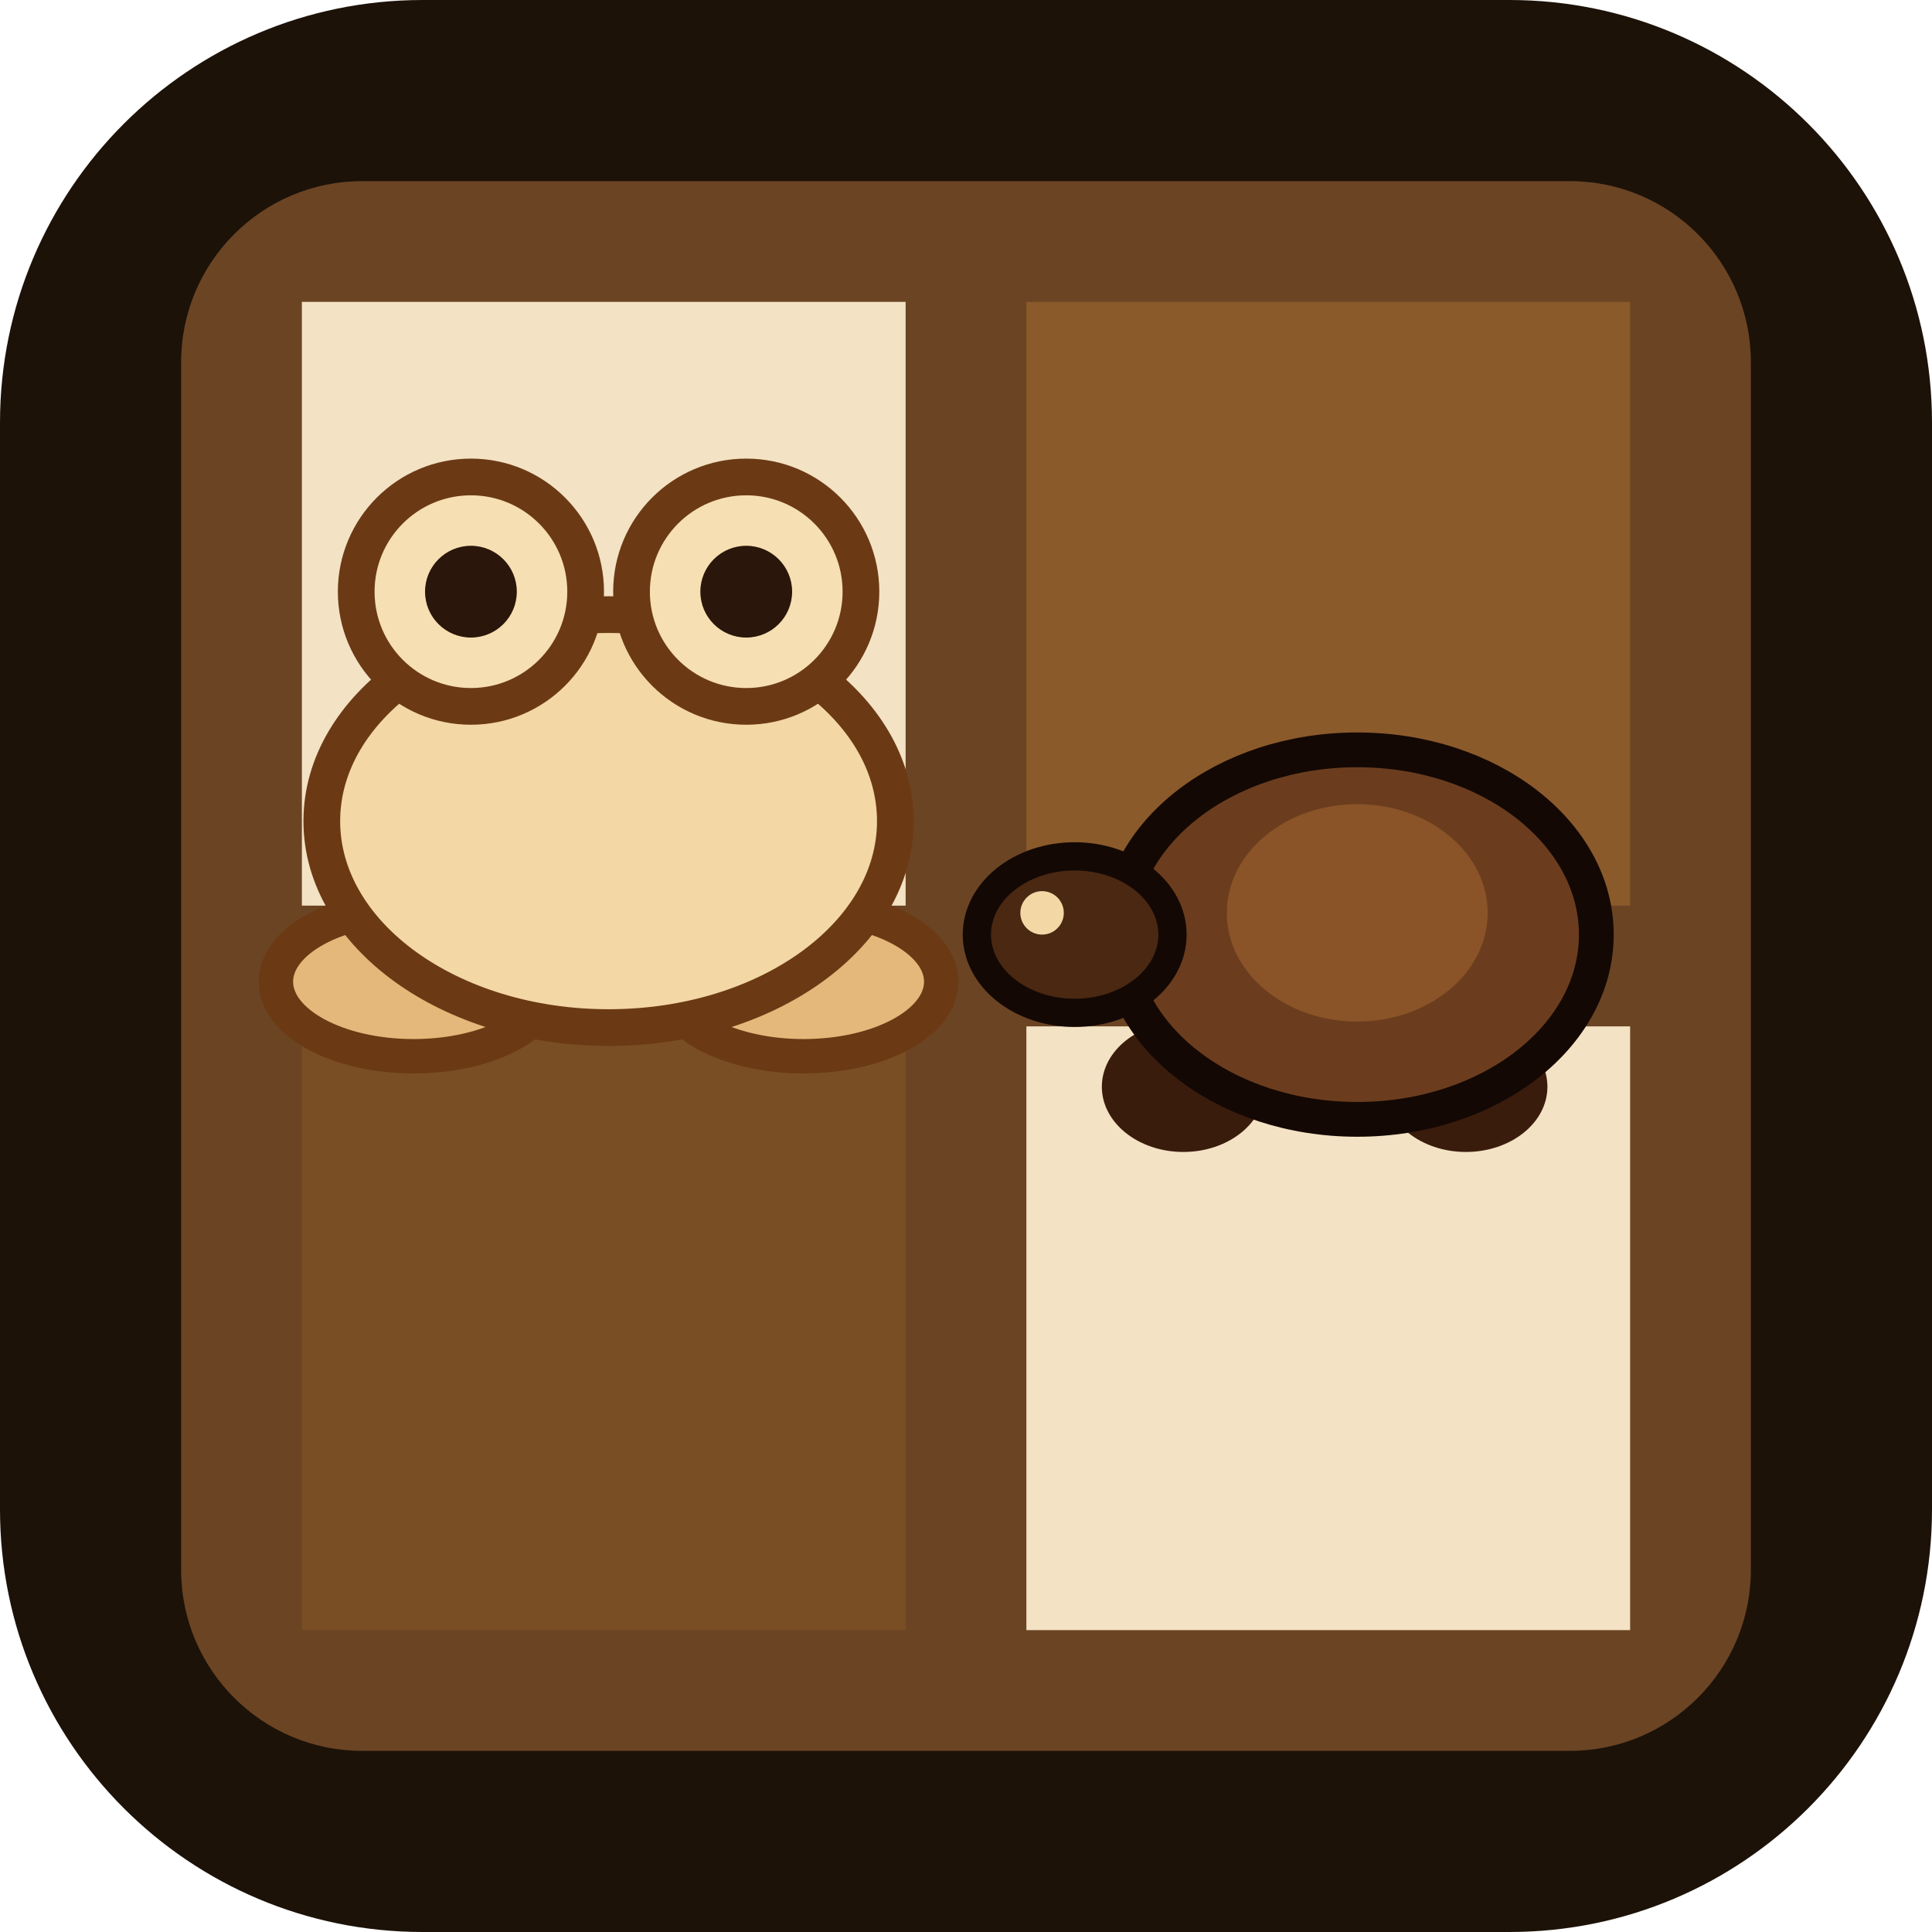
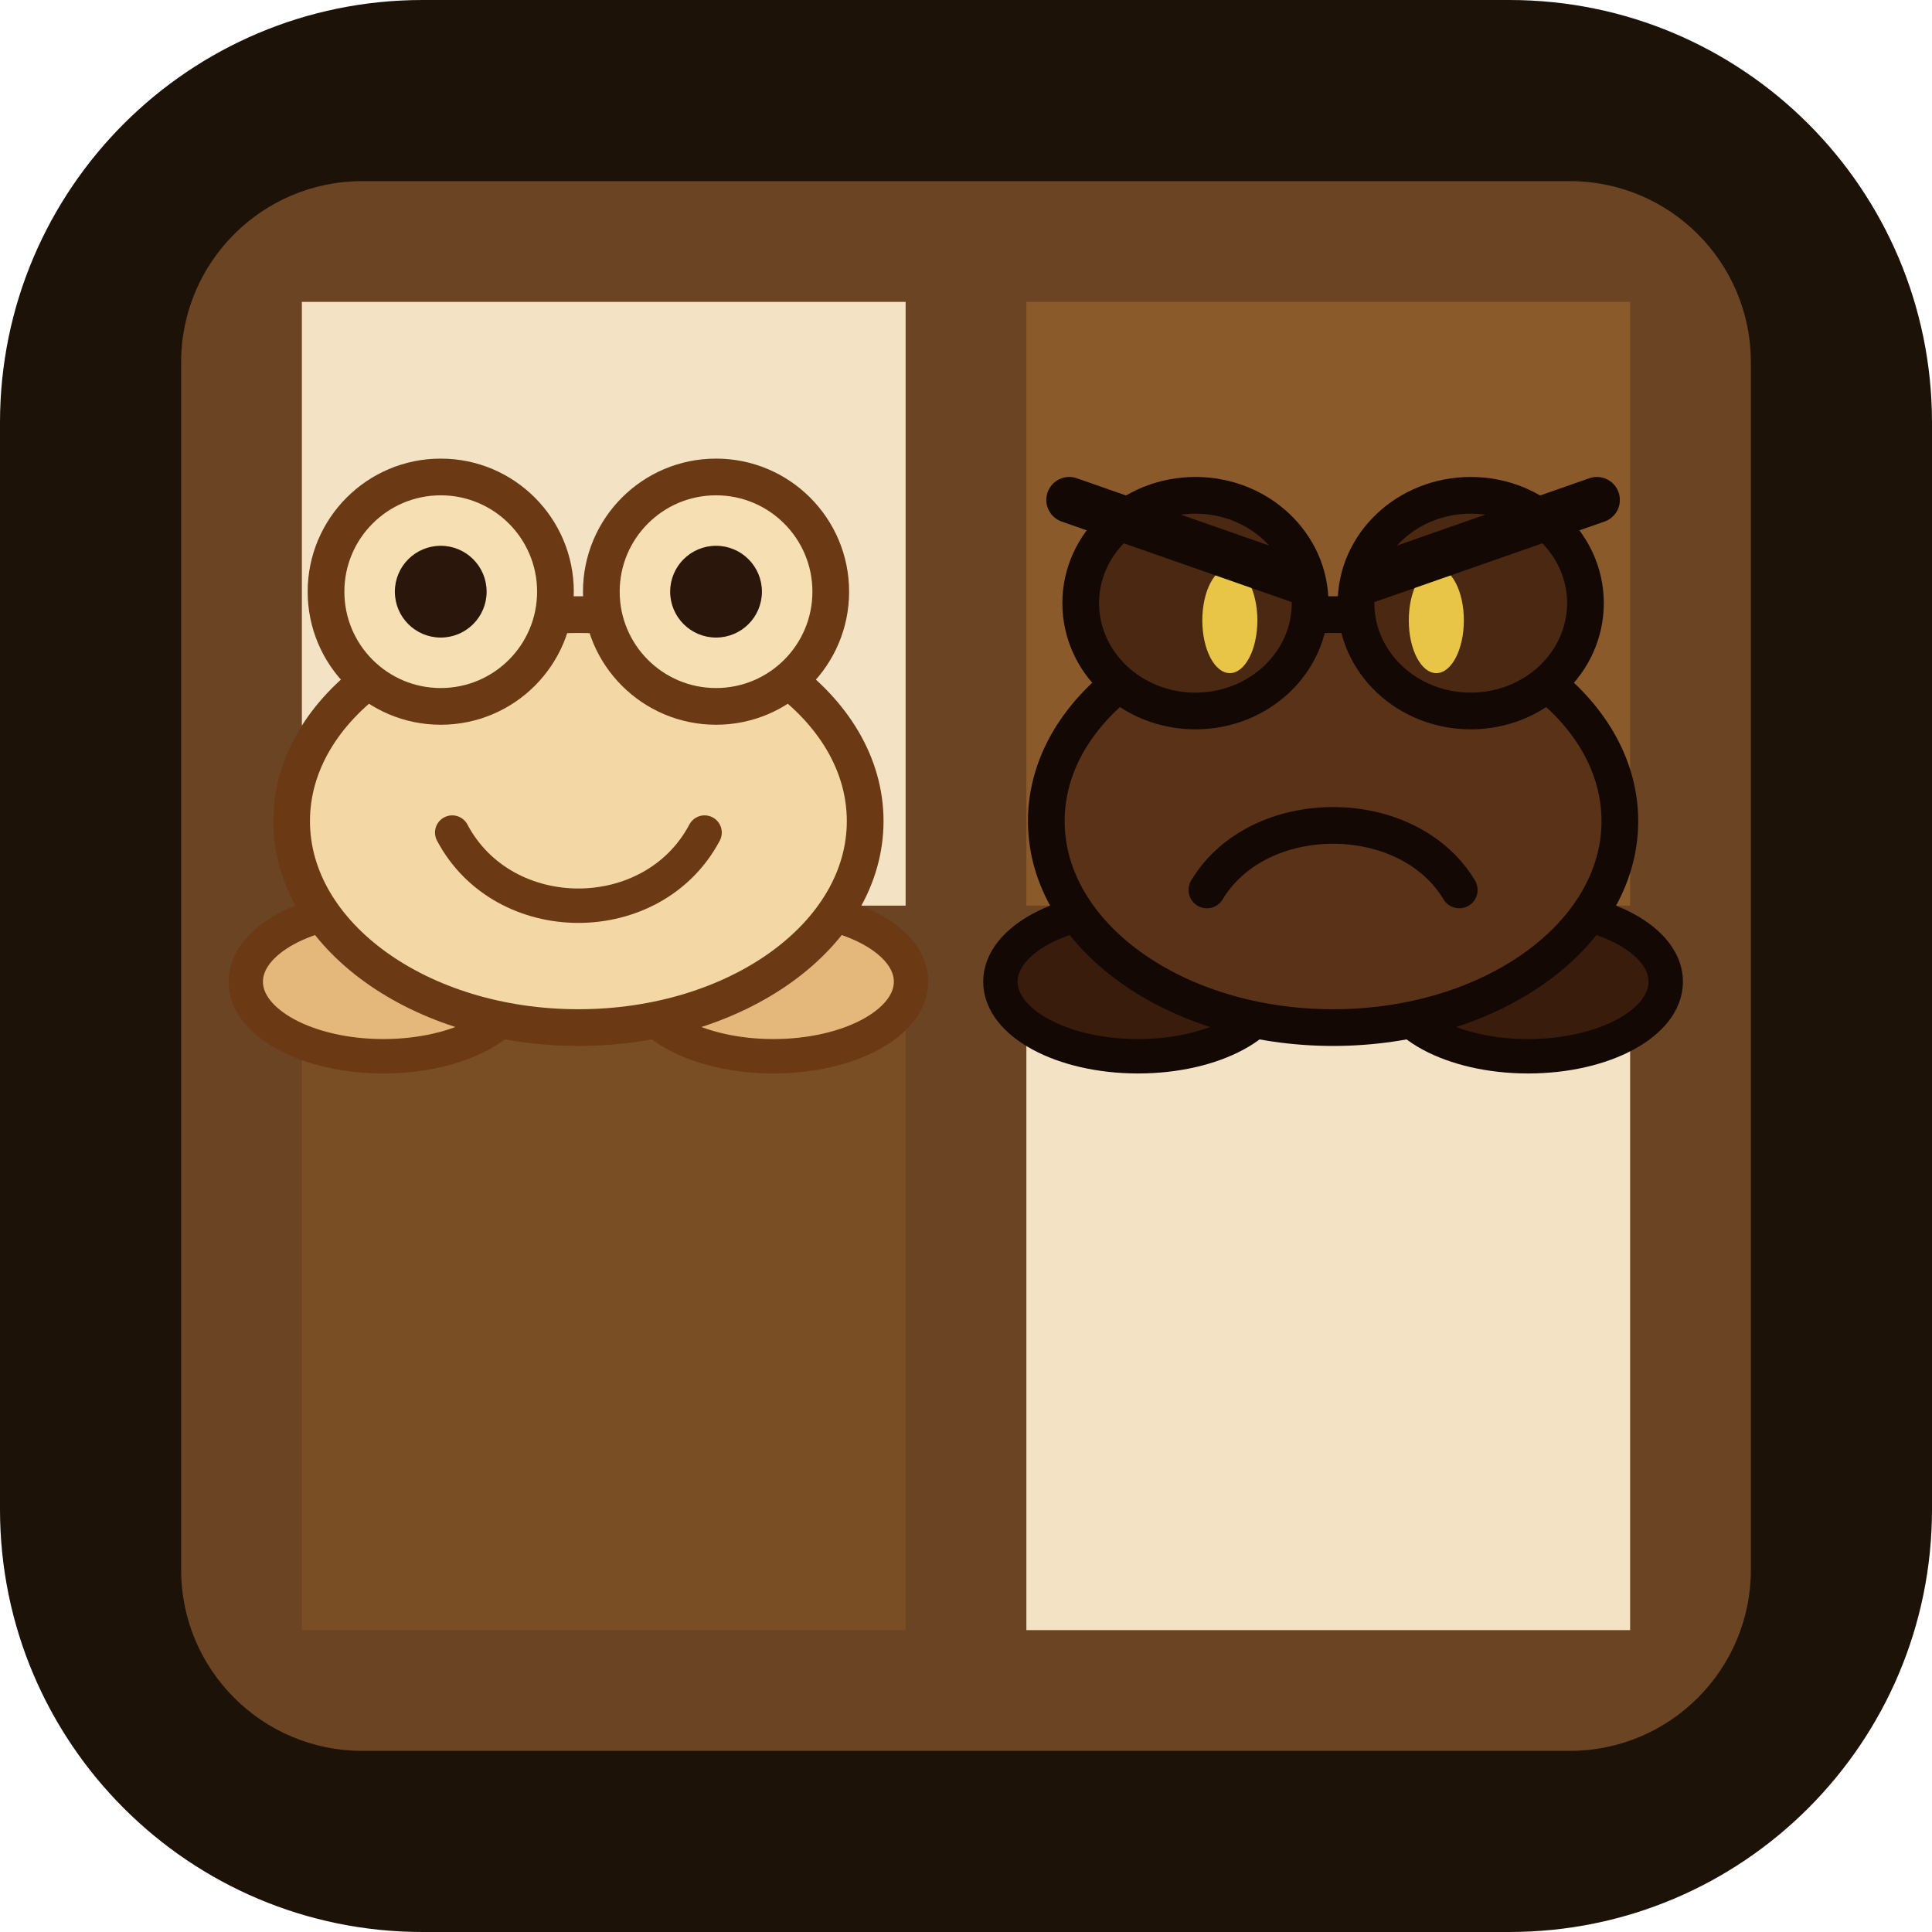
<svg xmlns="http://www.w3.org/2000/svg" viewBox="0 0 64 64">
  <rect width="64" height="64" rx="14" fill="#1c1208" />
  <rect x="6" y="6" width="52" height="52" rx="6" fill="#6b4424" />
  <rect x="10" y="10" width="20" height="20" fill="#f3e2c4" />
  <rect x="34" y="10" width="20" height="20" fill="#8b5a2b" />
  <rect x="10" y="34" width="20" height="20" fill="#7a4e24" />
  <rect x="34" y="34" width="20" height="20" fill="#f3e2c4" />
-   <g transform="translate(8,12) scale(0.38)">
+   <g transform="translate(7,12) scale(0.38)">
    <ellipse cx="15" cy="54" rx="12" ry="6.5" fill="#e4b87a" stroke="#6b3a14" stroke-width="3" />
    <ellipse cx="49" cy="54" rx="12" ry="6.5" fill="#e4b87a" stroke="#6b3a14" stroke-width="3" />
    <ellipse cx="32" cy="40" rx="25" ry="18" fill="#f3d7a4" stroke="#6b3a14" stroke-width="3.2" />
    <circle cx="20" cy="20" r="10" fill="#f6dfb2" stroke="#6b3a14" stroke-width="3.2" />
    <circle cx="44" cy="20" r="10" fill="#f6dfb2" stroke="#6b3a14" stroke-width="3.2" />
    <circle cx="20" cy="20" r="4" fill="#2a160a" />
    <circle cx="44" cy="20" r="4" fill="#2a160a" />
+     <path d="M21 41c4.5 8.5 17.5 8.5 22 0" fill="none" stroke="#6b3a14" stroke-width="3" stroke-linecap="round" />
  </g>
-   <g transform="translate(32,18) scale(0.36)">
-     <ellipse cx="20" cy="50" rx="7.5" ry="6" fill="#3a1c0c" />
-     <ellipse cx="46" cy="50" rx="7.5" ry="6" fill="#3a1c0c" />
-     <ellipse cx="36" cy="36" rx="22" ry="17" fill="#6b3d1e" stroke="#140804" stroke-width="3.2" />
-     <ellipse cx="36" cy="34" rx="12" ry="10" fill="#8a5428" />
-     <ellipse cx="10" cy="36" rx="9" ry="7.2" fill="#4a2812" stroke="#140804" stroke-width="2.6" />
-     <circle cx="7" cy="34" r="2" fill="#f3d7a4" />
+   <g transform="translate(32,12) scale(0.38)">
+     <ellipse cx="15" cy="54" rx="12" ry="6.5" fill="#3a1c0c" stroke="#140804" stroke-width="3" />
+     <ellipse cx="49" cy="54" rx="12" ry="6.5" fill="#3a1c0c" stroke="#140804" stroke-width="3" />
+     <ellipse cx="32" cy="40" rx="25" ry="18" fill="#5a3218" stroke="#140804" stroke-width="3.2" />
+     <ellipse cx="20" cy="21" rx="10" ry="9.4" fill="#4a2812" stroke="#140804" stroke-width="3.2" />
+     <ellipse cx="44" cy="21" rx="10" ry="9.4" fill="#4a2812" stroke="#140804" stroke-width="3.2" />
+     <ellipse cx="23" cy="22.5" rx="2.4" ry="4.6" fill="#e8c547" />
+     <ellipse cx="41" cy="22.5" rx="2.4" ry="4.6" fill="#e8c547" />
+     <path d="M9 12l20 7" fill="none" stroke="#140804" stroke-width="4" stroke-linecap="round" />
+     <path d="M55 12l-20 7" fill="none" stroke="#140804" stroke-width="4" stroke-linecap="round" />
+     <path d="M21 46c4.5-7.5 17.5-7.5 22 0" fill="none" stroke="#140804" stroke-width="3.2" stroke-linecap="round" />
  </g>
</svg>
